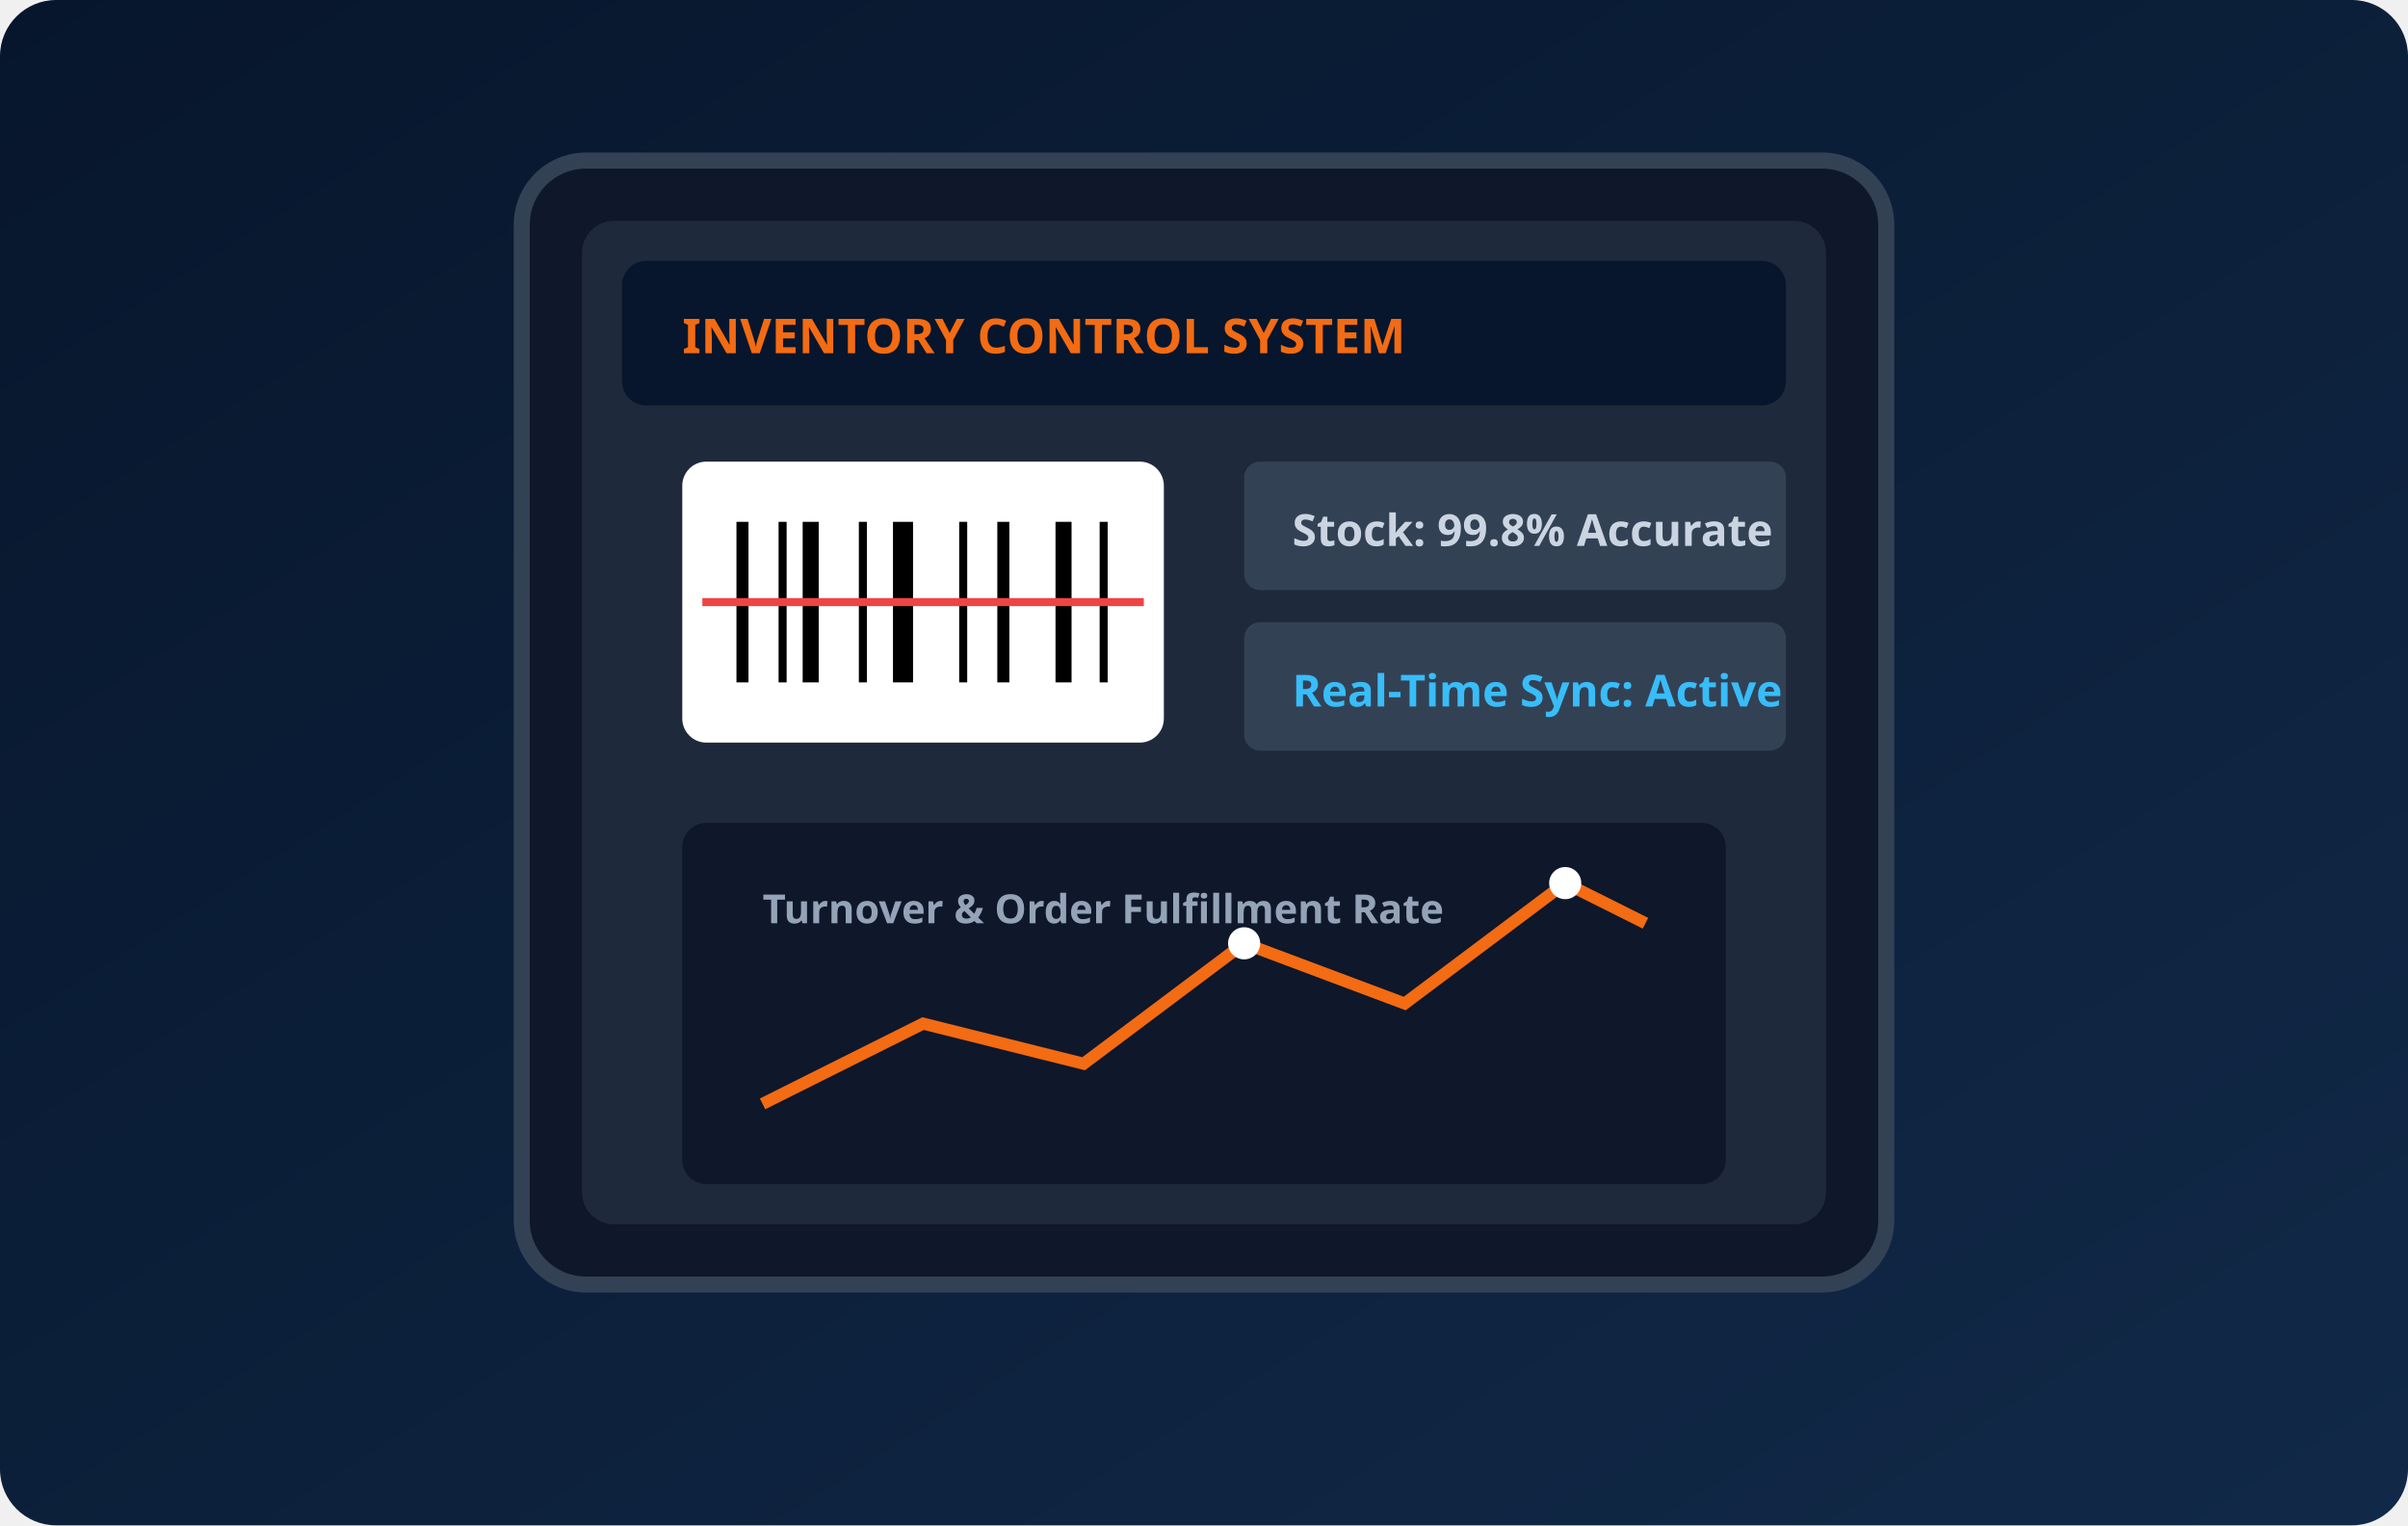
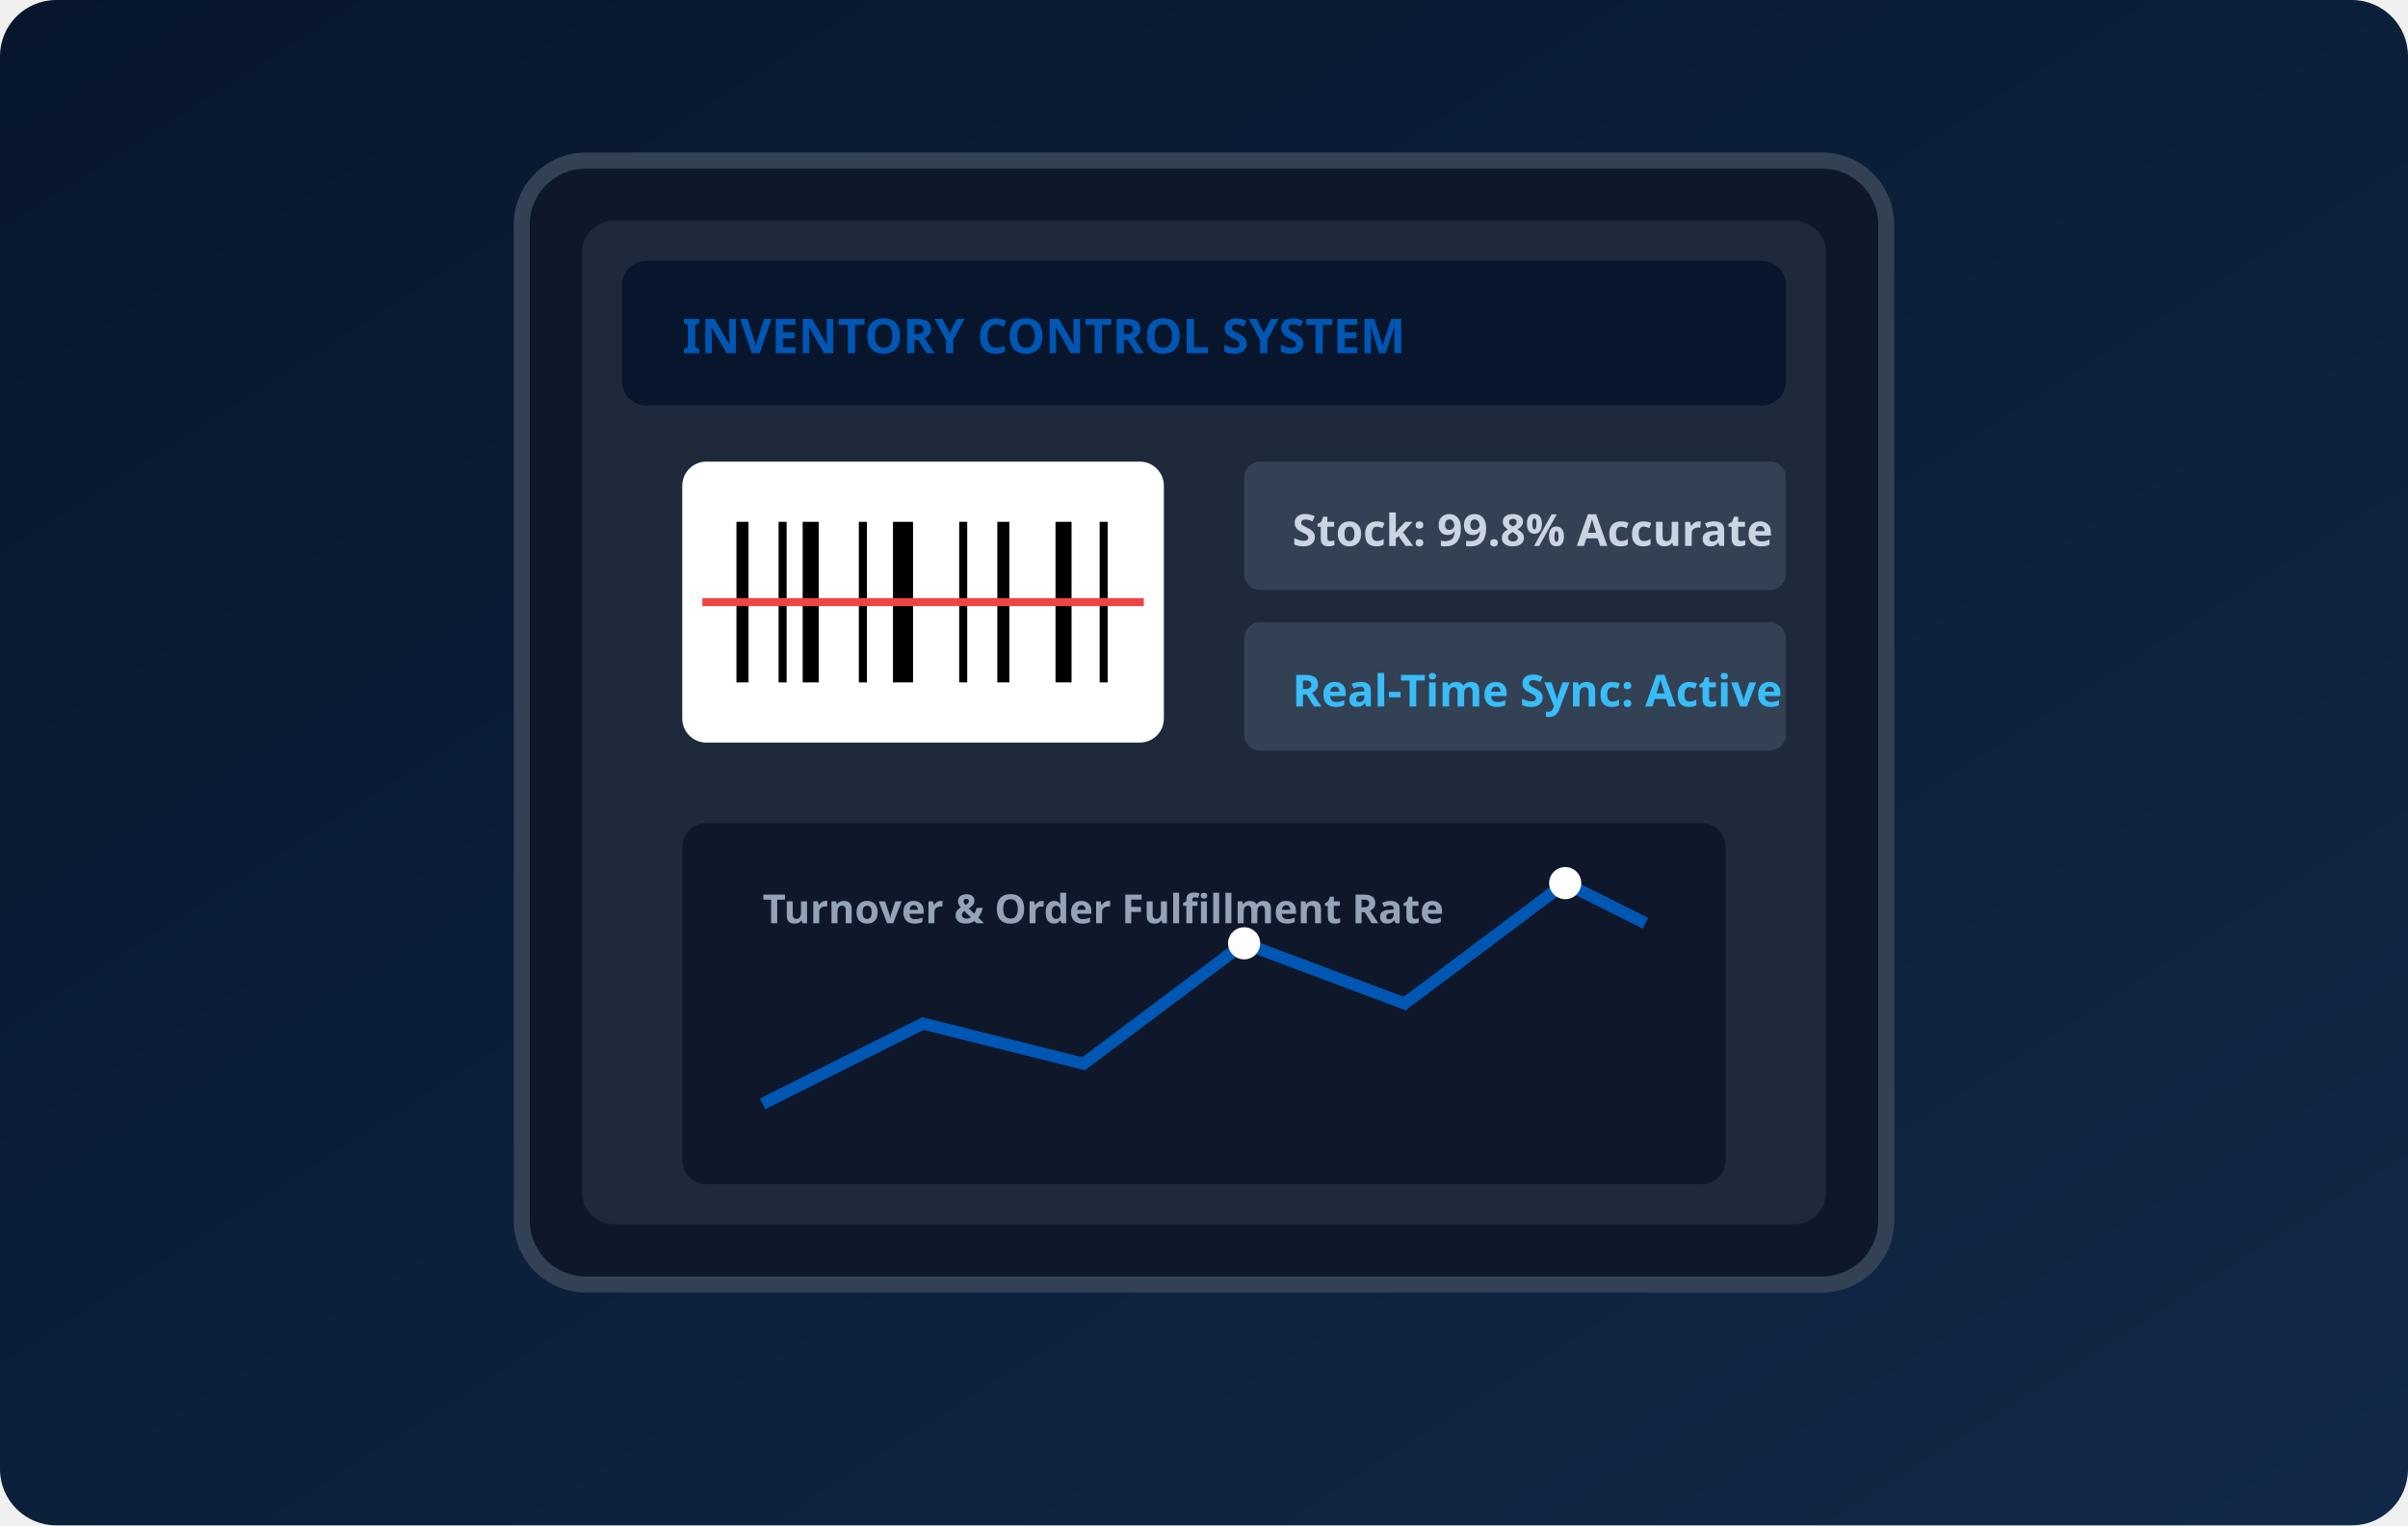
<svg xmlns="http://www.w3.org/2000/svg" viewBox="0 0 600 380" width="100%" height="100%">
  <defs>
    <linearGradient id="invGrad" x1="0%" y1="0%" x2="100%" y2="100%">
      <stop offset="0%" stop-color="#07162c" />
      <stop offset="100%" stop-color="#112948" />
    </linearGradient>
  </defs>
  <rect width="600" height="380" rx="14" fill="url(#invGrad)" />
  <g transform="translate(130, 40)">
    <rect width="340" height="280" rx="16" fill="#0f172a" stroke="#334155" stroke-width="4" />
    <rect x="15" y="15" width="310" height="250" rx="8" fill="#1e293b" />
    <rect x="25" y="25" width="290" height="36" rx="6" fill="#07162c" />
-     <text x="40" y="48" font-family="'Plus Jakarta Sans', sans-serif" font-weight="700" font-size="12" fill="#f36b13">INVENTORY CONTROL SYSTEM</text>
+     <text x="40" y="48" font-family="'Plus Jakarta Sans', sans-serif" font-weight="700" font-size="12" fill="#0056b3">INVENTORY CONTROL SYSTEM</text>
    <g transform="translate(40, 75)">
      <rect width="120" height="70" rx="6" fill="#ffffff" />
      <line x1="15" y1="15" x2="15" y2="55" stroke="#000000" stroke-width="3" />
      <line x1="25" y1="15" x2="25" y2="55" stroke="#000000" stroke-width="2" />
      <line x1="32" y1="15" x2="32" y2="55" stroke="#000000" stroke-width="4" />
      <line x1="45" y1="15" x2="45" y2="55" stroke="#000000" stroke-width="2" />
      <line x1="55" y1="15" x2="55" y2="55" stroke="#000000" stroke-width="5" />
      <line x1="70" y1="15" x2="70" y2="55" stroke="#000000" stroke-width="2" />
      <line x1="80" y1="15" x2="80" y2="55" stroke="#000000" stroke-width="3" />
      <line x1="95" y1="15" x2="95" y2="55" stroke="#000000" stroke-width="4" />
      <line x1="105" y1="15" x2="105" y2="55" stroke="#000000" stroke-width="2" />
      <line x1="5" y1="35" x2="115" y2="35" stroke="#ef4444" stroke-width="2" />
    </g>
    <g transform="translate(180, 75)">
      <rect width="135" height="32" rx="4" fill="#334155" />
      <text x="12" y="21" font-family="'Plus Jakarta Sans', sans-serif" font-weight="600" font-size="11" fill="#cbd5e1">Stock: 99.8% Accurate</text>
      <rect y="40" width="135" height="32" rx="4" fill="#334155" />
      <text x="12" y="61" font-family="'Plus Jakarta Sans', sans-serif" font-weight="600" font-size="11" fill="#38bdf8">Real-Time Sync: Active</text>
    </g>
    <g transform="translate(40, 165)">
      <rect width="260" height="90" rx="6" fill="#0f172a" />
-       <polyline points="20,70 60,50 100,60 140,30 180,45 220,15 240,25" fill="none" stroke="#f36b13" stroke-width="3" />
+       <polyline points="20,70 60,50 100,60 140,30 180,45 220,15 240,25" fill="none" stroke="#0056b3" stroke-width="3" />
      <circle cx="140" cy="30" r="4" fill="#ffffff" />
      <circle cx="220" cy="15" r="4" fill="#ffffff" />
      <text x="20" y="25" font-family="'Plus Jakarta Sans', sans-serif" font-weight="600" font-size="10" fill="#94a3b8">Turnover &amp; Order Fulfillment Rate</text>
    </g>
  </g>
</svg>
